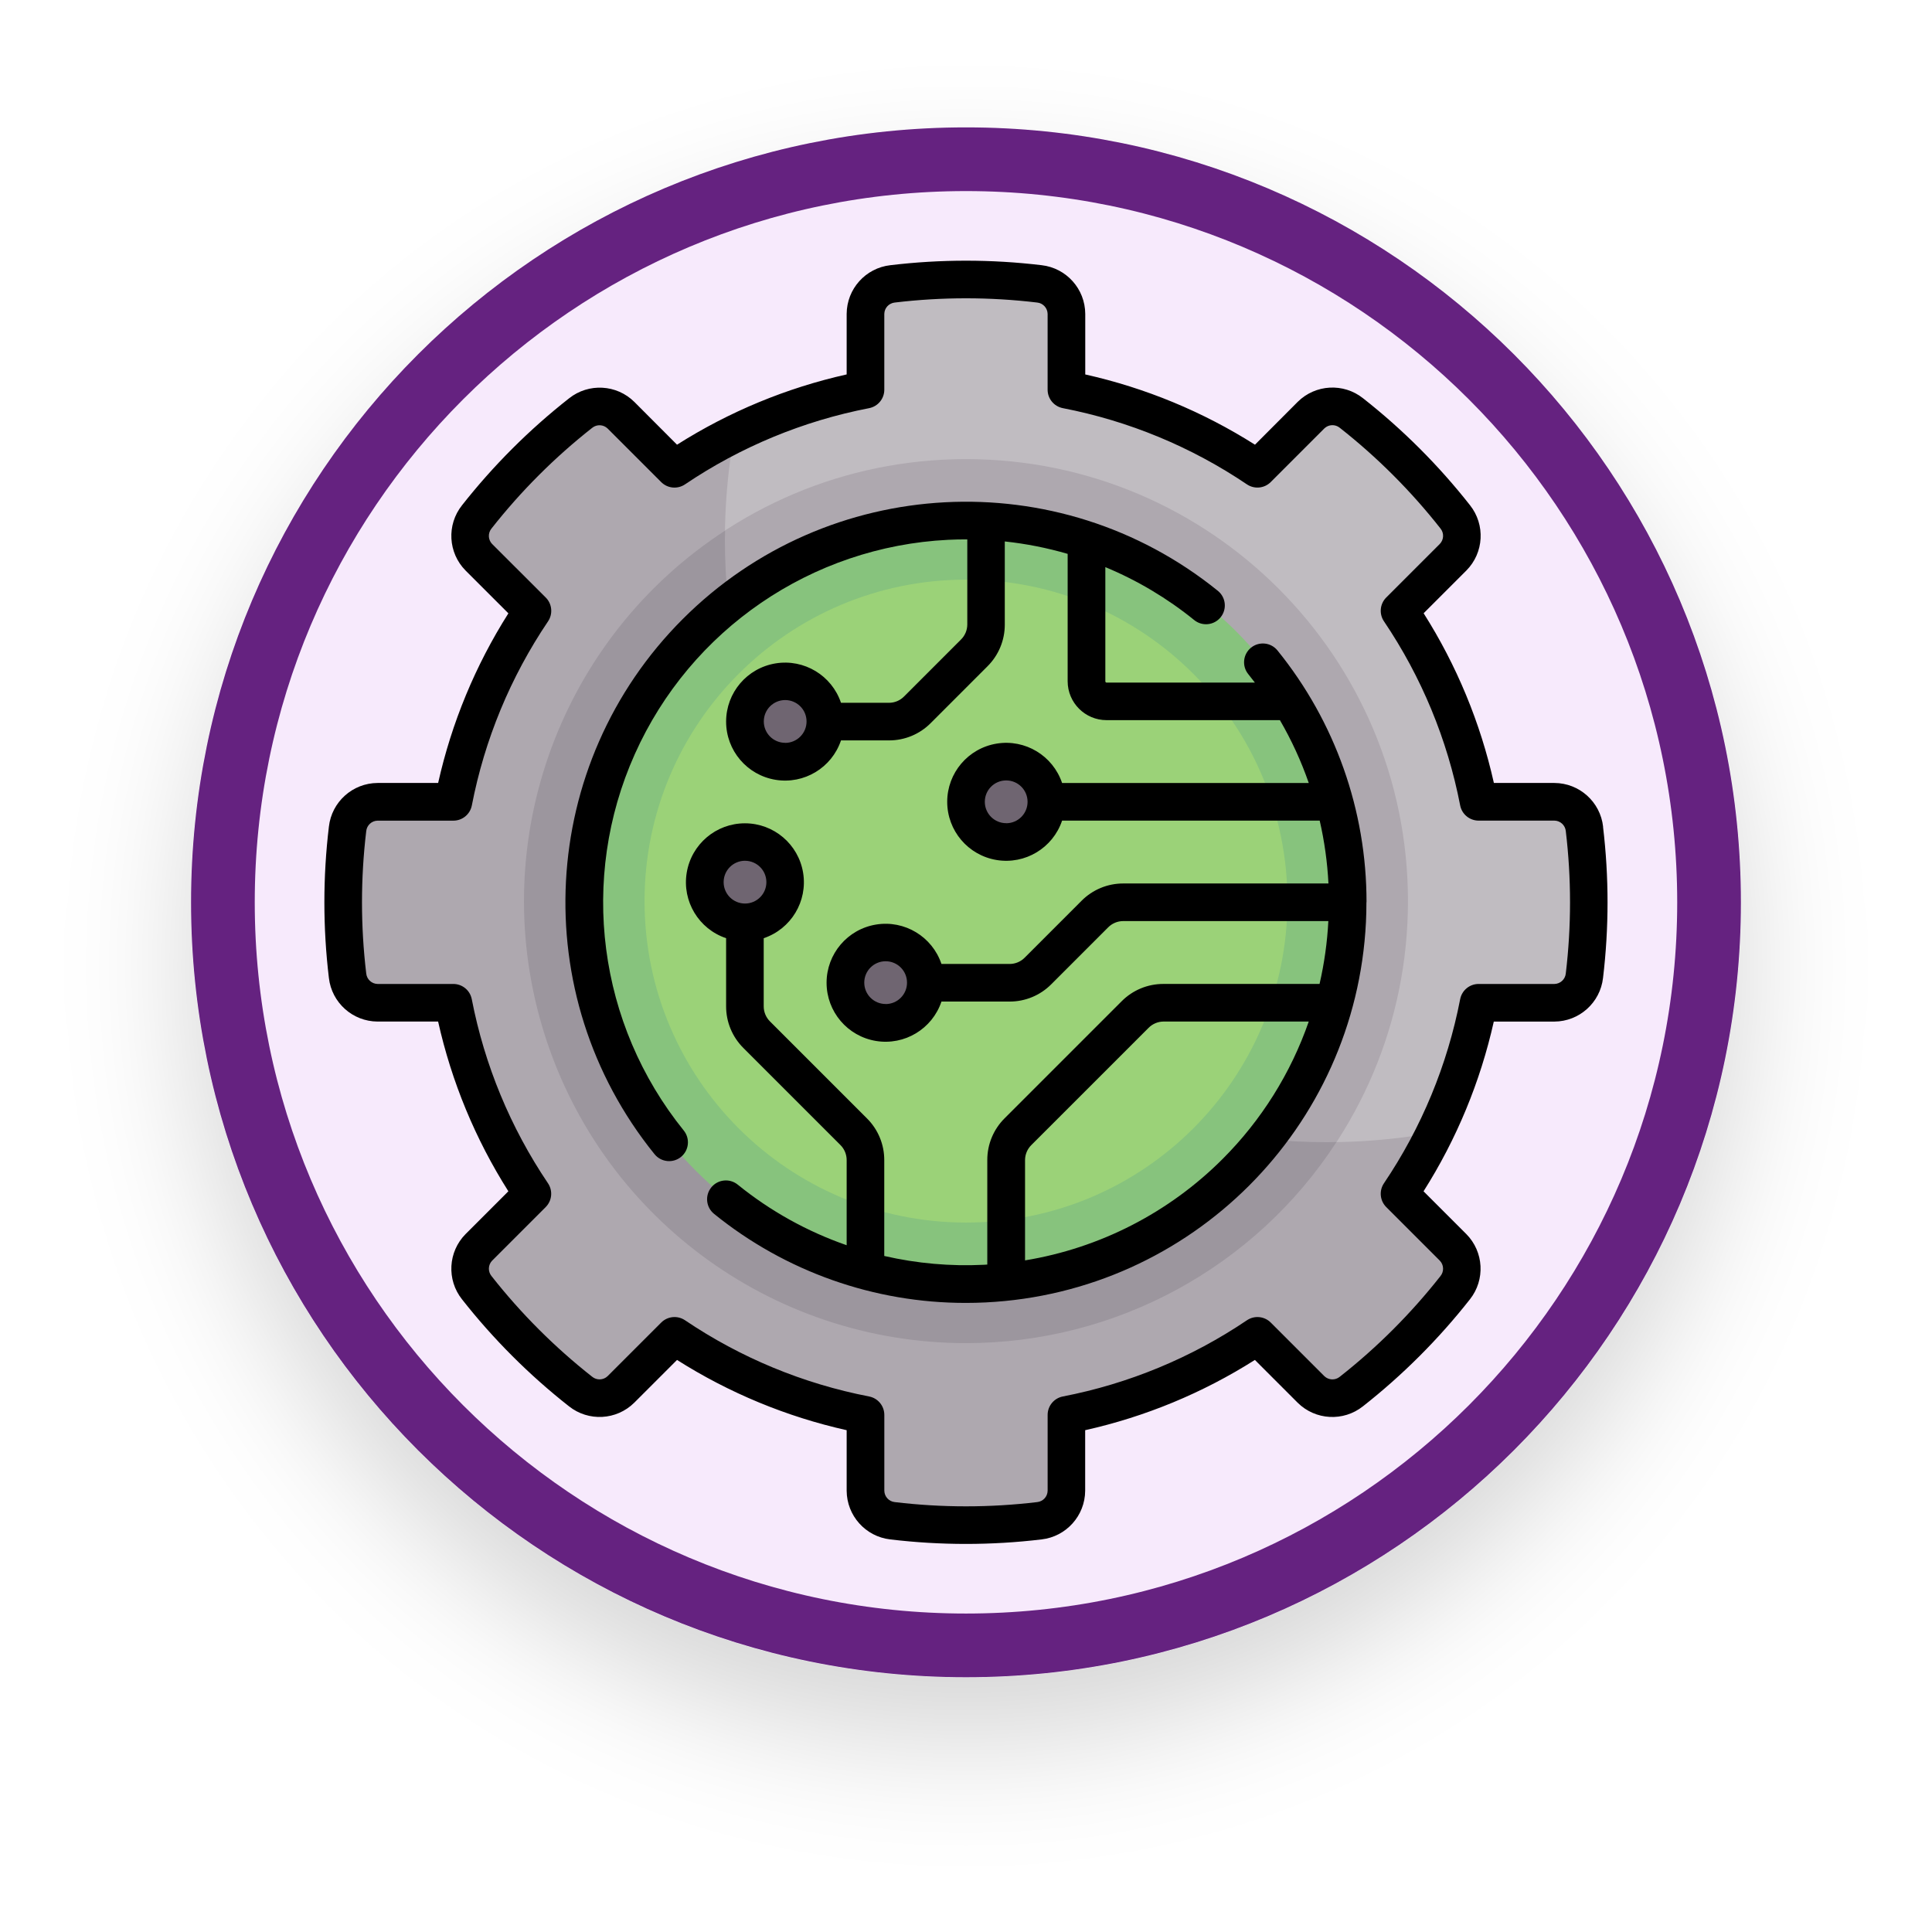
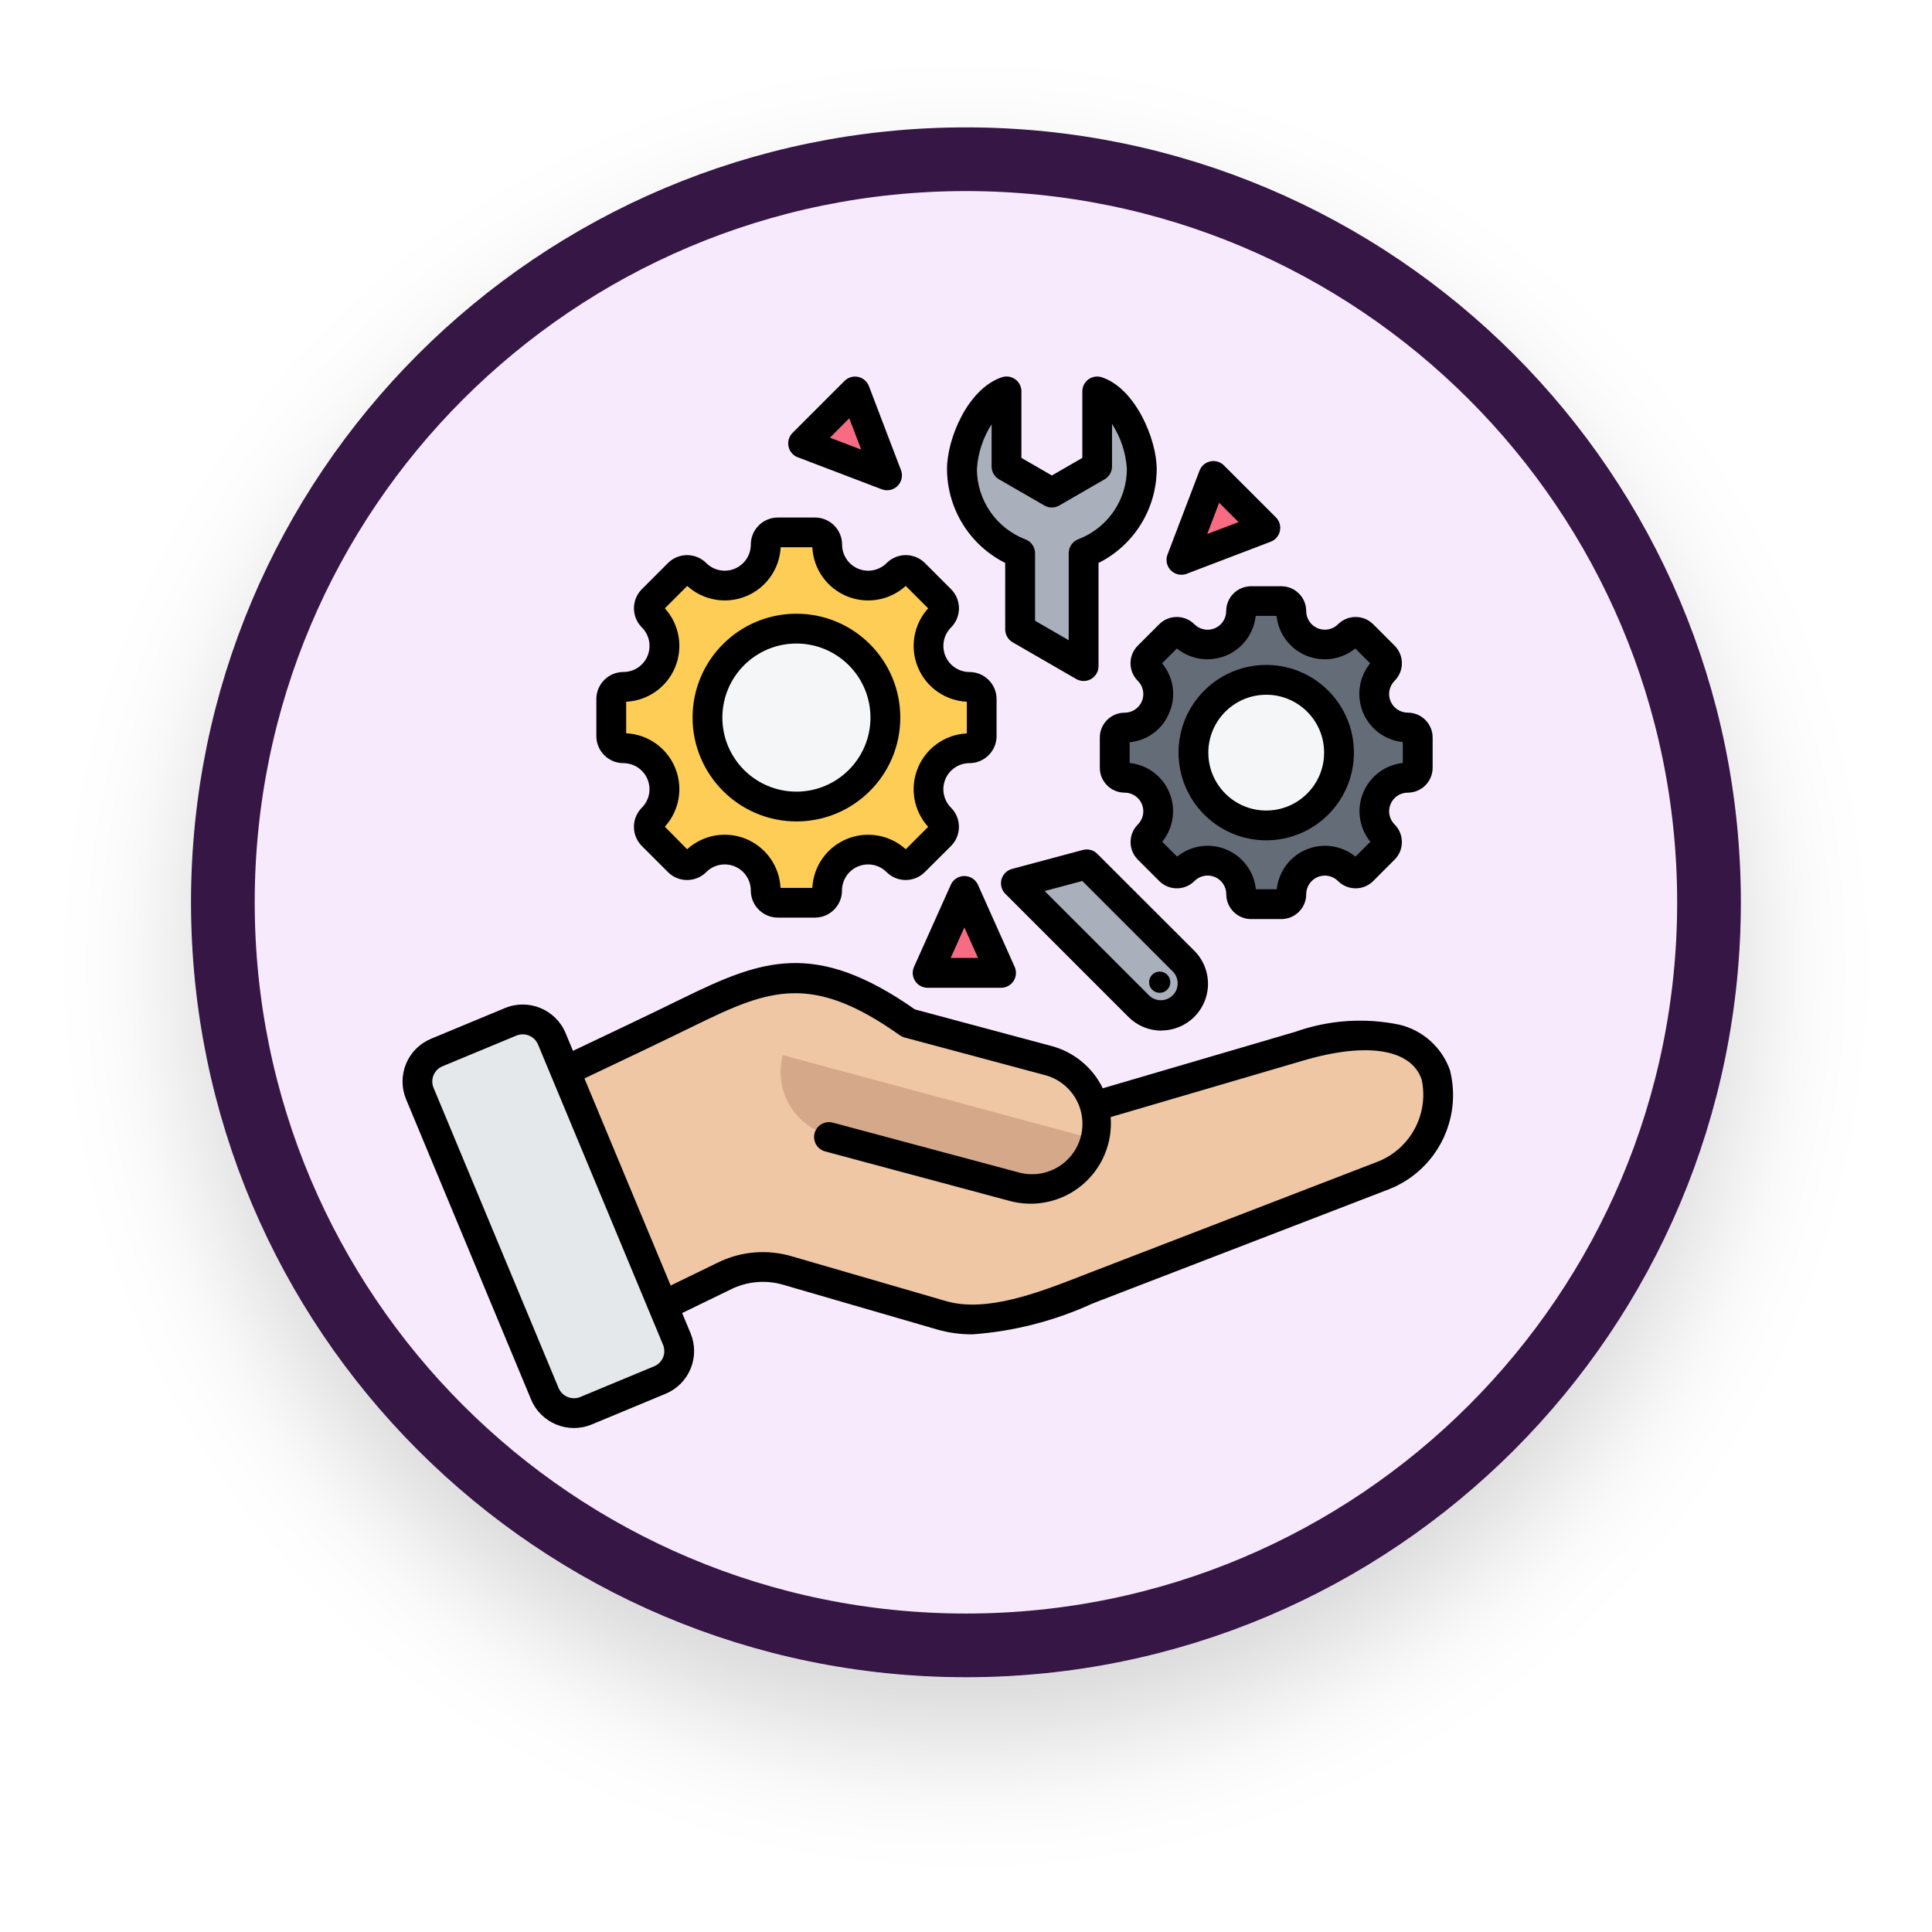
<svg xmlns="http://www.w3.org/2000/svg" width="91" height="91" viewBox="0 0 91 91">
  <defs>
    <filter id="Ellipse_11513" x="0" y="0" width="91" height="91" filterUnits="userSpaceOnUse">
      <feOffset dy="3" input="SourceAlpha" />
      <feGaussianBlur stdDeviation="3" result="blur" />
      <feFlood flood-opacity="0.161" />
      <feComposite operator="in" in2="blur" />
      <feComposite in="SourceGraphic" />
    </filter>
  </defs>
-   <g id="Group_1144318" data-name="Group 1144318" transform="translate(-597 -725)">
-     <g id="Group_1143812" data-name="Group 1143812" transform="translate(0 -199)">
-       <g id="Group_1143703" data-name="Group 1143703" transform="translate(605.919 930)">
-         <g id="Group_1143465" data-name="Group 1143465">
-           <g transform="matrix(1, 0, 0, 1, -8.92, -6)" filter="url(#Ellipse_11513)">
-             <g id="Ellipse_11513-2" data-name="Ellipse 11513" transform="translate(9 6)" fill="#f7eafc" stroke="#652180" stroke-width="3">
-               <circle cx="36.5" cy="36.5" r="36.5" stroke="none" />
-               <circle cx="36.5" cy="36.5" r="35" fill="none" />
+   <g id="Group_1146651" data-name="Group 1146651" transform="translate(-282 -660)">
+     <g id="Group_1145611" data-name="Group 1145611">
+       <g id="Group_1144315" data-name="Group 1144315" transform="translate(0 -65)">
+         <g id="Group_1143810" data-name="Group 1143810" transform="translate(0 -199)">
+           <g id="Group_1143699" data-name="Group 1143699" transform="translate(290.867 930)">
+             <g id="Group_1143465" data-name="Group 1143465">
+               <g transform="matrix(1, 0, 0, 1, -8.87, -6)" filter="url(#Ellipse_11513)">
+                 <g id="Ellipse_11513-2" data-name="Ellipse 11513" transform="translate(9 6)" fill="#f7eafc" stroke="#361245" stroke-width="3">
+                   <circle cx="36.5" cy="36.5" r="36.5" stroke="none" />
+                   <circle cx="36.5" cy="36.5" r="35" fill="none" />
+                 </g>
+               </g>
            </g>
          </g>
        </g>
      </g>
-     </g>
-     <g id="settings_707400" transform="translate(612.279 737.279)">
-       <path id="Path_978930" data-name="Path 978930" d="M64.552,41.567a1.43,1.43,0,0,0,1.414-1.274,29.119,29.119,0,0,0,0-6.915A1.43,1.43,0,0,0,64.552,32.1H60.981a24.465,24.465,0,0,0-3.725-9l2.524-2.524a1.43,1.43,0,0,0,.1-1.9,29.111,29.111,0,0,0-4.89-4.89,1.43,1.43,0,0,0-1.9.1l-2.524,2.524a24.467,24.467,0,0,0-9-3.725V9.12a1.43,1.43,0,0,0-1.274-1.414,29.109,29.109,0,0,0-6.915,0A1.43,1.43,0,0,0,32.1,9.12v3.571a24.465,24.465,0,0,0-9,3.725l-2.524-2.524a1.43,1.43,0,0,0-1.9-.1,29.112,29.112,0,0,0-4.89,4.89,1.43,1.43,0,0,0,.1,1.9l2.524,2.524a24.468,24.468,0,0,0-3.725,9H9.12a1.43,1.43,0,0,0-1.414,1.274,29.111,29.111,0,0,0,0,6.915A1.43,1.43,0,0,0,9.12,41.567h3.571a24.465,24.465,0,0,0,3.725,9l-2.524,2.524a1.43,1.43,0,0,0-.1,1.9,29.116,29.116,0,0,0,4.89,4.89,1.43,1.43,0,0,0,1.9-.1l2.524-2.524a24.466,24.466,0,0,0,9,3.725v3.571a1.43,1.43,0,0,0,1.274,1.414,29.118,29.118,0,0,0,6.915,0,1.43,1.43,0,0,0,1.274-1.414V60.981a24.465,24.465,0,0,0,9-3.725l2.524,2.524a1.43,1.43,0,0,0,1.9.1,29.117,29.117,0,0,0,4.89-4.89,1.43,1.43,0,0,0-.1-1.9l-2.524-2.524a24.466,24.466,0,0,0,3.725-9Z" transform="translate(-6.615 -6.615)" fill="#c0bcc1" />
-       <g id="Group_1144316" data-name="Group 1144316" transform="translate(0.885 6.864)">
-         <circle id="Ellipse_11603" data-name="Ellipse 11603" cx="20.818" cy="20.818" r="20.818" transform="translate(8.517 2.482)" fill="#aea8af" />
-         <path id="Path_978931" data-name="Path 978931" d="M57.256,95.233a24.486,24.486,0,0,0,1.664-2.887,28.368,28.368,0,0,1-33-32.889,24.494,24.494,0,0,0-2.813,1.627l-2.524-2.524a1.43,1.43,0,0,0-1.9-.1,29.112,29.112,0,0,0-4.89,4.89,1.43,1.43,0,0,0,.1,1.9l2.524,2.524a24.468,24.468,0,0,0-3.725,9H9.12a1.43,1.43,0,0,0-1.414,1.274,29.119,29.119,0,0,0,0,6.915A1.43,1.43,0,0,0,9.12,86.236h3.571a24.465,24.465,0,0,0,3.725,9l-2.524,2.524a1.43,1.43,0,0,0-.1,1.9,29.116,29.116,0,0,0,4.89,4.89,1.43,1.43,0,0,0,1.9-.1l2.524-2.524a24.466,24.466,0,0,0,9,3.725v3.571a1.43,1.43,0,0,0,1.274,1.414,29.117,29.117,0,0,0,6.915,0,1.43,1.43,0,0,0,1.274-1.414v-3.571a24.465,24.465,0,0,0,9-3.725l2.524,2.524a1.431,1.431,0,0,0,1.9.1,29.116,29.116,0,0,0,4.89-4.89,1.43,1.43,0,0,0-.1-1.9Z" transform="translate(-7.5 -58.148)" fill="#aea8af" />
+       <g id="descompostura_1_" data-name="descompostura (1)" transform="translate(291.964 668.738)">
+         <g id="Group_1145610" data-name="Group 1145610" transform="translate(9.696 9.798)">
+           <g id="Group_1145604" data-name="Group 1145604" transform="translate(9.135 6.446)">
+             <path id="Path_979752" data-name="Path 979752" d="M123.985,91.423a1.931,1.931,0,0,0-1.365,3.295.573.573,0,0,1,0,.81l-1.233,1.233a.573.573,0,0,1-.81,0,1.931,1.931,0,0,0-3.295,1.365.573.573,0,0,1-.573.573h-1.744a.573.573,0,0,1-.573-.573,1.93,1.93,0,0,0-3.295-1.365.573.573,0,0,1-.81,0l-1.233-1.233a.573.573,0,0,1,0-.81,1.931,1.931,0,0,0-1.365-3.295.573.573,0,0,1-.573-.573V89.106a.573.573,0,0,1,.573-.573,1.931,1.931,0,0,0,1.365-3.295.573.573,0,0,1,0-.81l1.233-1.233a.573.573,0,0,1,.81,0,1.931,1.931,0,0,0,3.295-1.365.573.573,0,0,1,.573-.573h1.744a.573.573,0,0,1,.573.573,1.931,1.931,0,0,0,3.295,1.365.573.573,0,0,1,.81,0l1.233,1.233a.573.573,0,0,1,0,.81,1.931,1.931,0,0,0,1.365,3.295.573.573,0,0,1,.573.573V90.85A.573.573,0,0,1,123.985,91.423Z" transform="translate(-107.116 -81.257)" fill="#fdcd56" fill-rule="evenodd" />
+             <circle id="Ellipse_11651" data-name="Ellipse 11651" cx="4.19" cy="4.19" r="4.19" transform="translate(4.53 4.53)" fill="#f4f6f8" />
+           </g>
+           <g id="Group_1145605" data-name="Group 1145605" transform="translate(25.655 0)">
+             <path id="Path_979753" data-name="Path 979753" d="M277.641,29.182v-4.59a.3.3,0,0,1,.182-.276,4.236,4.236,0,0,0,2.558-3.89,4.84,4.84,0,0,0-1.622-3.407.3.3,0,0,0-.477.244v2.865a.294.294,0,0,1-.15.261l-1.835,1.06a.294.294,0,0,1-.3,0l-1.835-1.06a.294.294,0,0,1-.15-.26V17.264a.3.3,0,0,0-.477-.244,4.825,4.825,0,0,0-1.623,3.406,4.237,4.237,0,0,0,2.558,3.89.3.3,0,0,1,.182.276V27.8a.294.294,0,0,0,.15.26l2.39,1.38a.3.3,0,0,0,.451-.261Zm4.72,14.434-4.453-4.453a.294.294,0,0,0-.291-.078l-2.666.714a.3.3,0,0,0-.135.5l5.429,5.429a1.5,1.5,0,1,0,2.116-2.115Z" transform="translate(-271.909 -16.961)" fill="#a9b0bb" fill-rule="evenodd" />
+           </g>
+           <g id="Group_1145606" data-name="Group 1145606" transform="translate(32.847 9.683)">
+             <path id="Path_979754" data-name="Path 979754" d="M357.451,121.865a1.58,1.58,0,0,0-1.117,2.7.469.469,0,0,1,0,.663l-1.009,1.009a.469.469,0,0,1-.663,0,1.58,1.58,0,0,0-2.7,1.117.469.469,0,0,1-.469.469h-1.427a.469.469,0,0,1-.469-.469,1.579,1.579,0,0,0-2.7-1.117.469.469,0,0,1-.663,0l-1.009-1.009a.469.469,0,0,1,0-.663,1.58,1.58,0,0,0-1.117-2.7.469.469,0,0,1-.469-.469V119.97a.469.469,0,0,1,.469-.469,1.58,1.58,0,0,0,1.117-2.7.469.469,0,0,1,0-.663l1.009-1.009a.469.469,0,0,1,.663,0,1.58,1.58,0,0,0,2.7-1.117.469.469,0,0,1,.469-.469H351.5a.469.469,0,0,1,.469.469,1.58,1.58,0,0,0,2.7,1.117.469.469,0,0,1,.663,0l1.009,1.009a.469.469,0,0,1,0,.663,1.58,1.58,0,0,0,1.117,2.7.469.469,0,0,1,.469.469V121.4A.469.469,0,0,1,357.451,121.865Z" transform="translate(-343.649 -113.548)" fill="#636c77" fill-rule="evenodd" />
+             <circle id="Ellipse_11652" data-name="Ellipse 11652" cx="3.428" cy="3.428" r="3.428" transform="translate(3.017 9.698) rotate(-76.7)" fill="#f4f6f8" />
+           </g>
+           <path id="Path_979755" data-name="Path 979755" d="M207.27,41.329l1.264,2.823a.3.3,0,0,1-.274.424h-2.528a.3.3,0,0,1-.274-.424l1.264-2.823a.3.3,0,0,1,.549,0Zm-4.157-20.815-1.1-2.89a.3.3,0,0,0-.494-.105l-1.787,1.787a.3.3,0,0,0,.105.494l2.89,1.1a.3.3,0,0,0,.388-.388Zm14.347,3.979,1.1-2.89a.3.3,0,0,1,.494-.105l1.787,1.787a.3.3,0,0,1-.105.494l-2.89,1.1a.3.3,0,0,1-.388-.388Z" transform="translate(-181.231 -17.383)" fill="#f76c82" fill-rule="evenodd" />
+           <g id="Group_1145609" data-name="Group 1145609" transform="translate(0 27.448)">
+             <g id="Group_1145608" data-name="Group 1145608" transform="translate(2.987)">
+               <g id="Group_1145607" data-name="Group 1145607" transform="translate(0)">
+                 <path id="Path_979756" data-name="Path 979756" d="M55.642,292.313c-3.267,1.59-6.564,3.118-9.851,4.665L50.4,308.094l6.824-3.3a4.1,4.1,0,0,1,3.046-.254l7.226,2.112c2.29.669,5.13-.543,7.264-1.361l13.577-5.205c3.575-1.371,4.453-8.537-3.989-6.081l-9.685,2.817a3.083,3.083,0,0,0-2.166-2.168l-6.552-1.768c-4.461-3.175-6.737-2.3-10.3-.568Z" transform="translate(-45.791 -290.754)" fill="#efc7a4" fill-rule="evenodd" />
+                 <path id="Path_979757" data-name="Path 979757" d="M201.387,331.761l-14.648-3.952a3.086,3.086,0,0,0,2.169,3.772l8.708,2.349A3.085,3.085,0,0,0,201.387,331.761Z" transform="translate(-172.513 -324.094)" fill="#d5a889" fill-rule="evenodd" />
+               </g>
+             </g>
+             <path id="Path_979758" data-name="Path 979758" d="M27.418,327.055,23.942,328.5A1.486,1.486,0,0,1,22,327.7l-5.886-14.134a1.484,1.484,0,0,1,.8-1.94l3.476-1.443a1.486,1.486,0,0,1,1.938.8l5.886,14.134a1.483,1.483,0,0,1-.8,1.94Z" transform="translate(-15.999 -308.132)" fill="#e4e8eb" fill-rule="evenodd" />
+           </g>
+         </g>
+         <path id="Path_979759" data-name="Path 979759" d="M44.306,37.879a.5.5,0,1,1,.707,0A.5.5,0,0,1,44.306,37.879ZM47.46,14.942l.912.912-1.475.562Zm-1.777,3.391a.708.708,0,0,0,.25-.046l3.952-1.508a.7.7,0,0,0,.246-1.151l-2.445-2.444a.7.7,0,0,0-1.151.246l-1.507,3.951a.7.7,0,0,0,.656.952ZM30.038,10.964l.563,1.475-1.475-.562ZM27.614,12.8l3.951,1.507a.7.7,0,0,0,.906-.906L30.964,9.452a.7.7,0,0,0-1.152-.246l-2.444,2.444a.7.7,0,0,0,.246,1.152Zm7.2,23.584.645-1.441.645,1.441Zm.645-3.86a.7.7,0,0,0-.64.415L33.089,36.8a.7.7,0,0,0,.641.988h3.456a.7.7,0,0,0,.641-.988L36.1,32.94a.7.7,0,0,0-.641-.415Zm14.218-8.539a2.727,2.727,0,1,1-2.727,2.727A2.729,2.729,0,0,1,49.676,23.986Zm0,6.857a4.13,4.13,0,1,0-4.13-4.131A4.135,4.135,0,0,0,49.676,30.843Zm-4.561-6.019a2.24,2.24,0,0,1-1.872,1.4V27.2a2.283,2.283,0,0,1,1.535,3.71l.7.7a2.283,2.283,0,0,1,3.71,1.537h.984a2.283,2.283,0,0,1,3.709-1.537l.7-.7A2.283,2.283,0,0,1,56.11,27.2v-.984a2.283,2.283,0,0,1-1.537-3.71l-.7-.7a2.283,2.283,0,0,1-3.709-1.536h-.984a2.284,2.284,0,0,1-3.71,1.536l-.7.7A2.24,2.24,0,0,1,45.115,24.824ZM43.63,23.331a.878.878,0,0,1-.621,1.5A1.172,1.172,0,0,0,41.839,26v1.427a1.171,1.171,0,0,0,1.17,1.17.878.878,0,0,1,.621,1.5,1.172,1.172,0,0,0,0,1.655l1.01,1.009a1.17,1.17,0,0,0,1.655,0,.877.877,0,0,1,1.5.62,1.172,1.172,0,0,0,1.17,1.171H50.39a1.171,1.171,0,0,0,1.17-1.171.879.879,0,0,1,1.5-.62,1.17,1.17,0,0,0,1.655,0l1.009-1.009a1.17,1.17,0,0,0,0-1.655.878.878,0,0,1,.62-1.5,1.172,1.172,0,0,0,1.171-1.17V26a1.172,1.172,0,0,0-1.171-1.171.878.878,0,0,1-.62-1.5,1.17,1.17,0,0,0,0-1.655l-1.009-1.009a1.172,1.172,0,0,0-1.655,0,.879.879,0,0,1-1.5-.62,1.171,1.171,0,0,0-1.17-1.17H48.962a1.172,1.172,0,0,0-1.17,1.17.878.878,0,0,1-1.5.62,1.171,1.171,0,0,0-1.655,0l-1.01,1.009a1.172,1.172,0,0,0,0,1.655Zm-2.616,9.426-1.771.475,4.938,4.938A.794.794,0,0,0,45.3,37.046ZM44.742,39.8a2.2,2.2,0,0,0,1.554-3.75L41.72,31.478a.7.7,0,0,0-.678-.182l-3.337.894a.7.7,0,0,0-.315,1.174l5.8,5.8a2.192,2.192,0,0,0,1.555.642Zm-8-28.564v1.995a.7.7,0,0,0,.35.608l2.136,1.233a.7.7,0,0,0,.7,0l2.136-1.233a.7.7,0,0,0,.35-.608v-2a4.4,4.4,0,0,1,.7,2.122,3.554,3.554,0,0,1-2.286,3.307.7.7,0,0,0-.454.656v4.1L38.789,20.5V17.323a.7.7,0,0,0-.453-.656,3.553,3.553,0,0,1-2.286-3.307A4.4,4.4,0,0,1,36.747,11.24Zm.64,6.541a4.968,4.968,0,0,1-2.74-4.422c0-1.44.981-3.781,2.577-4.322a.7.7,0,0,1,.927.664V12.83l1.435.828,1.434-.828V9.7a.7.7,0,0,1,.924-.666c1.574.525,2.579,2.911,2.579,4.323a4.965,4.965,0,0,1-2.74,4.422v4.856a.7.7,0,0,1-1.052.608l-2.992-1.728a.7.7,0,0,1-.351-.608ZM54.979,45.959A3.394,3.394,0,0,0,57,42.114c-.489-1.445-2.572-1.782-5.572-.9l-9.078,2.663a3.782,3.782,0,0,1-4.744,3.954L28.9,45.495a.7.7,0,1,1,.364-1.355l8.712,2.334A2.375,2.375,0,1,0,39.2,41.886L32.645,40.13a.714.714,0,0,1-.225-.105c-4.132-2.931-6.129-2.185-9.588-.493-1.8.88-3.585,1.729-5.268,2.525l4.062,9.755,2.192-1.066a4.813,4.813,0,0,1,3.548-.3l7.23,2.1c1.908.554,4.383-.409,6.371-1.183l.443-.172Zm-33.71,9.236a.78.78,0,0,1-.425.423l-3.476,1.444a.783.783,0,0,1-1.021-.422L10.46,42.506a.774.774,0,0,1,.422-1.022l3.476-1.444a.784.784,0,0,1,1.021.422L21.265,54.6A.778.778,0,0,1,21.269,55.194ZM58.33,41.664a3.354,3.354,0,0,0-2.381-2.138,9.138,9.138,0,0,0-4.915.34l-9.055,2.656a3.768,3.768,0,0,0-2.415-1.991l-6.434-1.724c-4.7-3.291-7.213-2.346-10.913-.537-1.772.868-3.53,1.7-5.192,2.489l-.349-.837a2.188,2.188,0,0,0-2.855-1.179l-3.476,1.444a2.179,2.179,0,0,0-1.179,2.858L15.05,57.178a2.187,2.187,0,0,0,2.855,1.179l3.476-1.444a2.179,2.179,0,0,0,1.179-2.858l-.394-.947,2.266-1.1a3.4,3.4,0,0,1,2.543-.217l7.23,2.1a5.868,5.868,0,0,0,1.64.22,16.351,16.351,0,0,0,5.631-1.444l.438-.17,13.569-5.229a4.768,4.768,0,0,0,2.847-5.6ZM27.549,21.573a3.488,3.488,0,1,1-3.489,3.488A3.492,3.492,0,0,1,27.549,21.573Zm0,8.38a4.892,4.892,0,1,0-4.892-4.892A4.9,4.9,0,0,0,27.549,29.953Zm-8.019-5.638a2.633,2.633,0,0,0,1.821-4.4l1.055-1.055a2.633,2.633,0,0,0,4.4-1.821h1.492a2.633,2.633,0,0,0,4.4,1.821l1.056,1.055a2.633,2.633,0,0,0,1.821,4.4v1.492a2.633,2.633,0,0,0-1.821,4.4l-1.056,1.056a2.633,2.633,0,0,0-4.4,1.821H26.8a2.632,2.632,0,0,0-4.4-1.821L21.351,30.2a2.633,2.633,0,0,0-1.821-4.4V24.315ZM19.4,27.207a1.276,1.276,0,0,1-1.275-1.275V24.189A1.276,1.276,0,0,1,19.4,22.914a1.229,1.229,0,0,0,.868-2.1,1.276,1.276,0,0,1,0-1.8L21.5,17.781a1.276,1.276,0,0,1,1.8,0,1.229,1.229,0,0,0,2.1-.868,1.276,1.276,0,0,1,1.275-1.275h1.744A1.276,1.276,0,0,1,29.7,16.913a1.229,1.229,0,0,0,2.1.868,1.275,1.275,0,0,1,1.8,0l1.233,1.234a1.276,1.276,0,0,1,0,1.8,1.229,1.229,0,0,0,.868,2.1,1.276,1.276,0,0,1,1.275,1.275v1.744A1.276,1.276,0,0,1,35.7,27.207a1.229,1.229,0,0,0-.868,2.1,1.277,1.277,0,0,1,0,1.8L33.595,32.34a1.275,1.275,0,0,1-1.8,0,1.229,1.229,0,0,0-2.1.868,1.276,1.276,0,0,1-1.275,1.275H26.677A1.276,1.276,0,0,1,25.4,33.209a1.228,1.228,0,0,0-2.1-.868,1.276,1.276,0,0,1-1.8,0l-1.234-1.233a1.277,1.277,0,0,1,0-1.8,1.229,1.229,0,0,0-.868-2.1Z" transform="translate(0 0)" fill-rule="evenodd" />
      </g>
-       <path id="Path_978932" data-name="Path 978932" d="M100.464,145.957a20.8,20.8,0,0,0,17.452-9.473c-.14,0-.278.01-.418.01a28.389,28.389,0,0,1-28.39-28.39c0-.14.007-.278.01-.418a20.817,20.817,0,0,0,11.346,38.271Z" transform="translate(-70.243 -94.973)" fill="#9c969e" />
-       <circle id="Ellipse_11604" data-name="Ellipse 11604" cx="17.98" cy="17.98" r="17.98" transform="translate(12.241 12.184)" fill="#87c37d" />
-       <circle id="Ellipse_11605" data-name="Ellipse 11605" cx="15.141" cy="15.141" r="15.141" transform="translate(15.08 15.023)" fill="#9bd278" />
-       <g id="Group_1144317" data-name="Group 1144317" transform="translate(17.919 19.755)">
-         <circle id="Ellipse_11606" data-name="Ellipse 11606" cx="1.892" cy="1.892" r="1.892" transform="translate(1.892)" fill="#6f6571" />
-         <circle id="Ellipse_11607" data-name="Ellipse 11607" cx="1.892" cy="1.892" r="1.892" transform="translate(12.302 3.786)" fill="#6f6571" />
-         <circle id="Ellipse_11608" data-name="Ellipse 11608" cx="1.892" cy="1.892" r="1.892" transform="translate(6.625 12.302)" fill="#6f6571" />
-         <circle id="Ellipse_11609" data-name="Ellipse 11609" cx="1.892" cy="1.892" r="1.892" transform="translate(0 7.514)" fill="#6f6571" />
-       </g>
-       <path id="Path_978933" data-name="Path 978933" d="M133.921,115.045a18.807,18.807,0,0,0-4.194-11.851.885.885,0,0,0-1.376,1.115c.107.132.21.265.313.4h-6.984a.061.061,0,0,1-.061-.061V99.269a17,17,0,0,1,4.185,2.493.885.885,0,0,0,1.115-1.376,18.867,18.867,0,0,0-26.534,26.534.885.885,0,1,0,1.376-1.115,17.1,17.1,0,0,1,12.45-27.822c.3-.015.6-.021.906-.02v4.008a1,1,0,0,1-.3.712l-2.676,2.677a1,1,0,0,1-.712.3h-2.261a2.778,2.778,0,1,0,0,1.771h2.261a2.76,2.76,0,0,0,1.964-.814l2.676-2.677a2.76,2.76,0,0,0,.814-1.964V98.06a17.088,17.088,0,0,1,2.961.585v6a1.834,1.834,0,0,0,1.832,1.832h8.166a16.994,16.994,0,0,1,1.359,2.961H119.582a2.778,2.778,0,1,0,0,1.771h12.134a17.125,17.125,0,0,1,.412,2.961h-9.663a2.76,2.76,0,0,0-1.965.814l-2.676,2.677a1,1,0,0,1-.712.3H113.9a2.778,2.778,0,1,0,0,1.771h3.208a2.76,2.76,0,0,0,1.964-.814l2.676-2.677a1,1,0,0,1,.712-.3h9.663a17.112,17.112,0,0,1-.414,2.961h-7.356a2.76,2.76,0,0,0-1.964.814l-5.516,5.516a2.76,2.76,0,0,0-.814,1.964v4.924l-.162.01a17.153,17.153,0,0,1-4.691-.415V127.2a2.76,2.76,0,0,0-.814-1.964l-4.569-4.569a1,1,0,0,1-.295-.712v-3.208a2.778,2.778,0,1,0-1.771,0v3.208a2.76,2.76,0,0,0,.814,1.964l4.569,4.569a1,1,0,0,1,.295.712v4.009a17,17,0,0,1-5.131-2.854.885.885,0,1,0-1.115,1.376,18.808,18.808,0,0,0,11.859,4.195q.467,0,.936-.023a18.866,18.866,0,0,0,17.91-17.91q.023-.462.022-.923s0-.006,0-.009A.114.114,0,0,0,133.921,115.045Zm-27.382-7.5a1.007,1.007,0,1,1,1.007-1.007A1.008,1.008,0,0,1,106.54,107.548Zm10.41,3.785a1.007,1.007,0,1,1,1.007-1.007A1.008,1.008,0,0,1,116.949,111.333Zm-5.678,8.517a1.007,1.007,0,1,1,1.007-1.007A1.008,1.008,0,0,1,111.271,119.85Zm-6.624-6.746a1.007,1.007,0,1,1-1.007,1.007A1.008,1.008,0,0,1,104.647,113.1Zm22.5,14.041a17.054,17.054,0,0,1-9.31,4.781V127.2a1,1,0,0,1,.3-.712l5.516-5.515a1,1,0,0,1,.712-.3H131.2A17.074,17.074,0,0,1,127.144,127.145Z" transform="translate(-84.835 -84.836)" />
-       <path id="Path_978934" data-name="Path 978934" d="M60.23,26.659A2.32,2.32,0,0,0,57.937,24.6H55.085a25.2,25.2,0,0,0-3.309-7.994l2.015-2.015a2.32,2.32,0,0,0,.168-3.075,29.99,29.99,0,0,0-5.037-5.037,2.32,2.32,0,0,0-3.075.168L43.832,8.667a25.2,25.2,0,0,0-7.994-3.309V2.506A2.32,2.32,0,0,0,33.783.212a29.995,29.995,0,0,0-7.124,0A2.32,2.32,0,0,0,24.6,2.506V5.357A25.2,25.2,0,0,0,16.61,8.667L14.6,6.652a2.319,2.319,0,0,0-3.075-.169A29.979,29.979,0,0,0,6.483,11.52a2.32,2.32,0,0,0,.168,3.075L8.667,16.61A25.2,25.2,0,0,0,5.358,24.6H2.506A2.32,2.32,0,0,0,.212,26.659a30,30,0,0,0,0,7.124,2.32,2.32,0,0,0,2.293,2.055H5.357a25.2,25.2,0,0,0,3.309,7.994L6.651,45.847a2.32,2.32,0,0,0-.168,3.075,29.991,29.991,0,0,0,5.037,5.037,2.32,2.32,0,0,0,3.075-.168l2.015-2.015A25.2,25.2,0,0,0,24.6,55.085v2.852a2.32,2.32,0,0,0,2.055,2.293,30,30,0,0,0,7.124,0,2.32,2.32,0,0,0,2.055-2.293V55.085a25.2,25.2,0,0,0,7.994-3.309l2.015,2.015a2.32,2.32,0,0,0,3.075.169,29.99,29.99,0,0,0,5.037-5.037,2.32,2.32,0,0,0-.168-3.075l-2.015-2.015a25.2,25.2,0,0,0,3.309-7.994h2.852a2.32,2.32,0,0,0,2.293-2.055,29.988,29.988,0,0,0,0-7.124Zm-1.758,6.915a.548.548,0,0,1-.535.493H54.366a.885.885,0,0,0-.869.716,23.47,23.47,0,0,1-3.59,8.672.886.886,0,0,0,.108,1.121L52.539,47.1a.548.548,0,0,1,.029.727,28.229,28.229,0,0,1-4.742,4.742.548.548,0,0,1-.727-.03l-2.524-2.524a.886.886,0,0,0-1.121-.108,23.474,23.474,0,0,1-8.672,3.59.885.885,0,0,0-.716.869v3.571a.548.548,0,0,1-.493.535,28.228,28.228,0,0,1-6.706,0,.548.548,0,0,1-.493-.535V54.366a.885.885,0,0,0-.716-.869,23.474,23.474,0,0,1-8.672-3.59.886.886,0,0,0-1.121.108l-2.524,2.524a.548.548,0,0,1-.727.029,28.236,28.236,0,0,1-4.742-4.742A.548.548,0,0,1,7.9,47.1l2.524-2.524a.886.886,0,0,0,.108-1.121,23.474,23.474,0,0,1-3.59-8.672.885.885,0,0,0-.869-.716H2.506a.548.548,0,0,1-.535-.493,28.234,28.234,0,0,1,0-6.706.548.548,0,0,1,.535-.493H6.076a.885.885,0,0,0,.869-.716,23.474,23.474,0,0,1,3.59-8.672.886.886,0,0,0-.108-1.121L7.9,13.343a.548.548,0,0,1-.029-.727,28.229,28.229,0,0,1,4.742-4.742.548.548,0,0,1,.727.03l2.524,2.524a.885.885,0,0,0,1.121.108,23.472,23.472,0,0,1,8.672-3.59.885.885,0,0,0,.716-.869V2.506a.548.548,0,0,1,.493-.535,28.227,28.227,0,0,1,6.706,0,.548.548,0,0,1,.493.535V6.076a.886.886,0,0,0,.716.869,23.472,23.472,0,0,1,8.672,3.59.885.885,0,0,0,1.121-.108L47.1,7.9a.548.548,0,0,1,.727-.029,28.231,28.231,0,0,1,4.742,4.742.548.548,0,0,1-.03.727l-2.524,2.524a.886.886,0,0,0-.108,1.121,23.472,23.472,0,0,1,3.59,8.672.885.885,0,0,0,.869.716h3.571a.548.548,0,0,1,.535.493,28.226,28.226,0,0,1,0,6.706Z" />
    </g>
  </g>
</svg>
